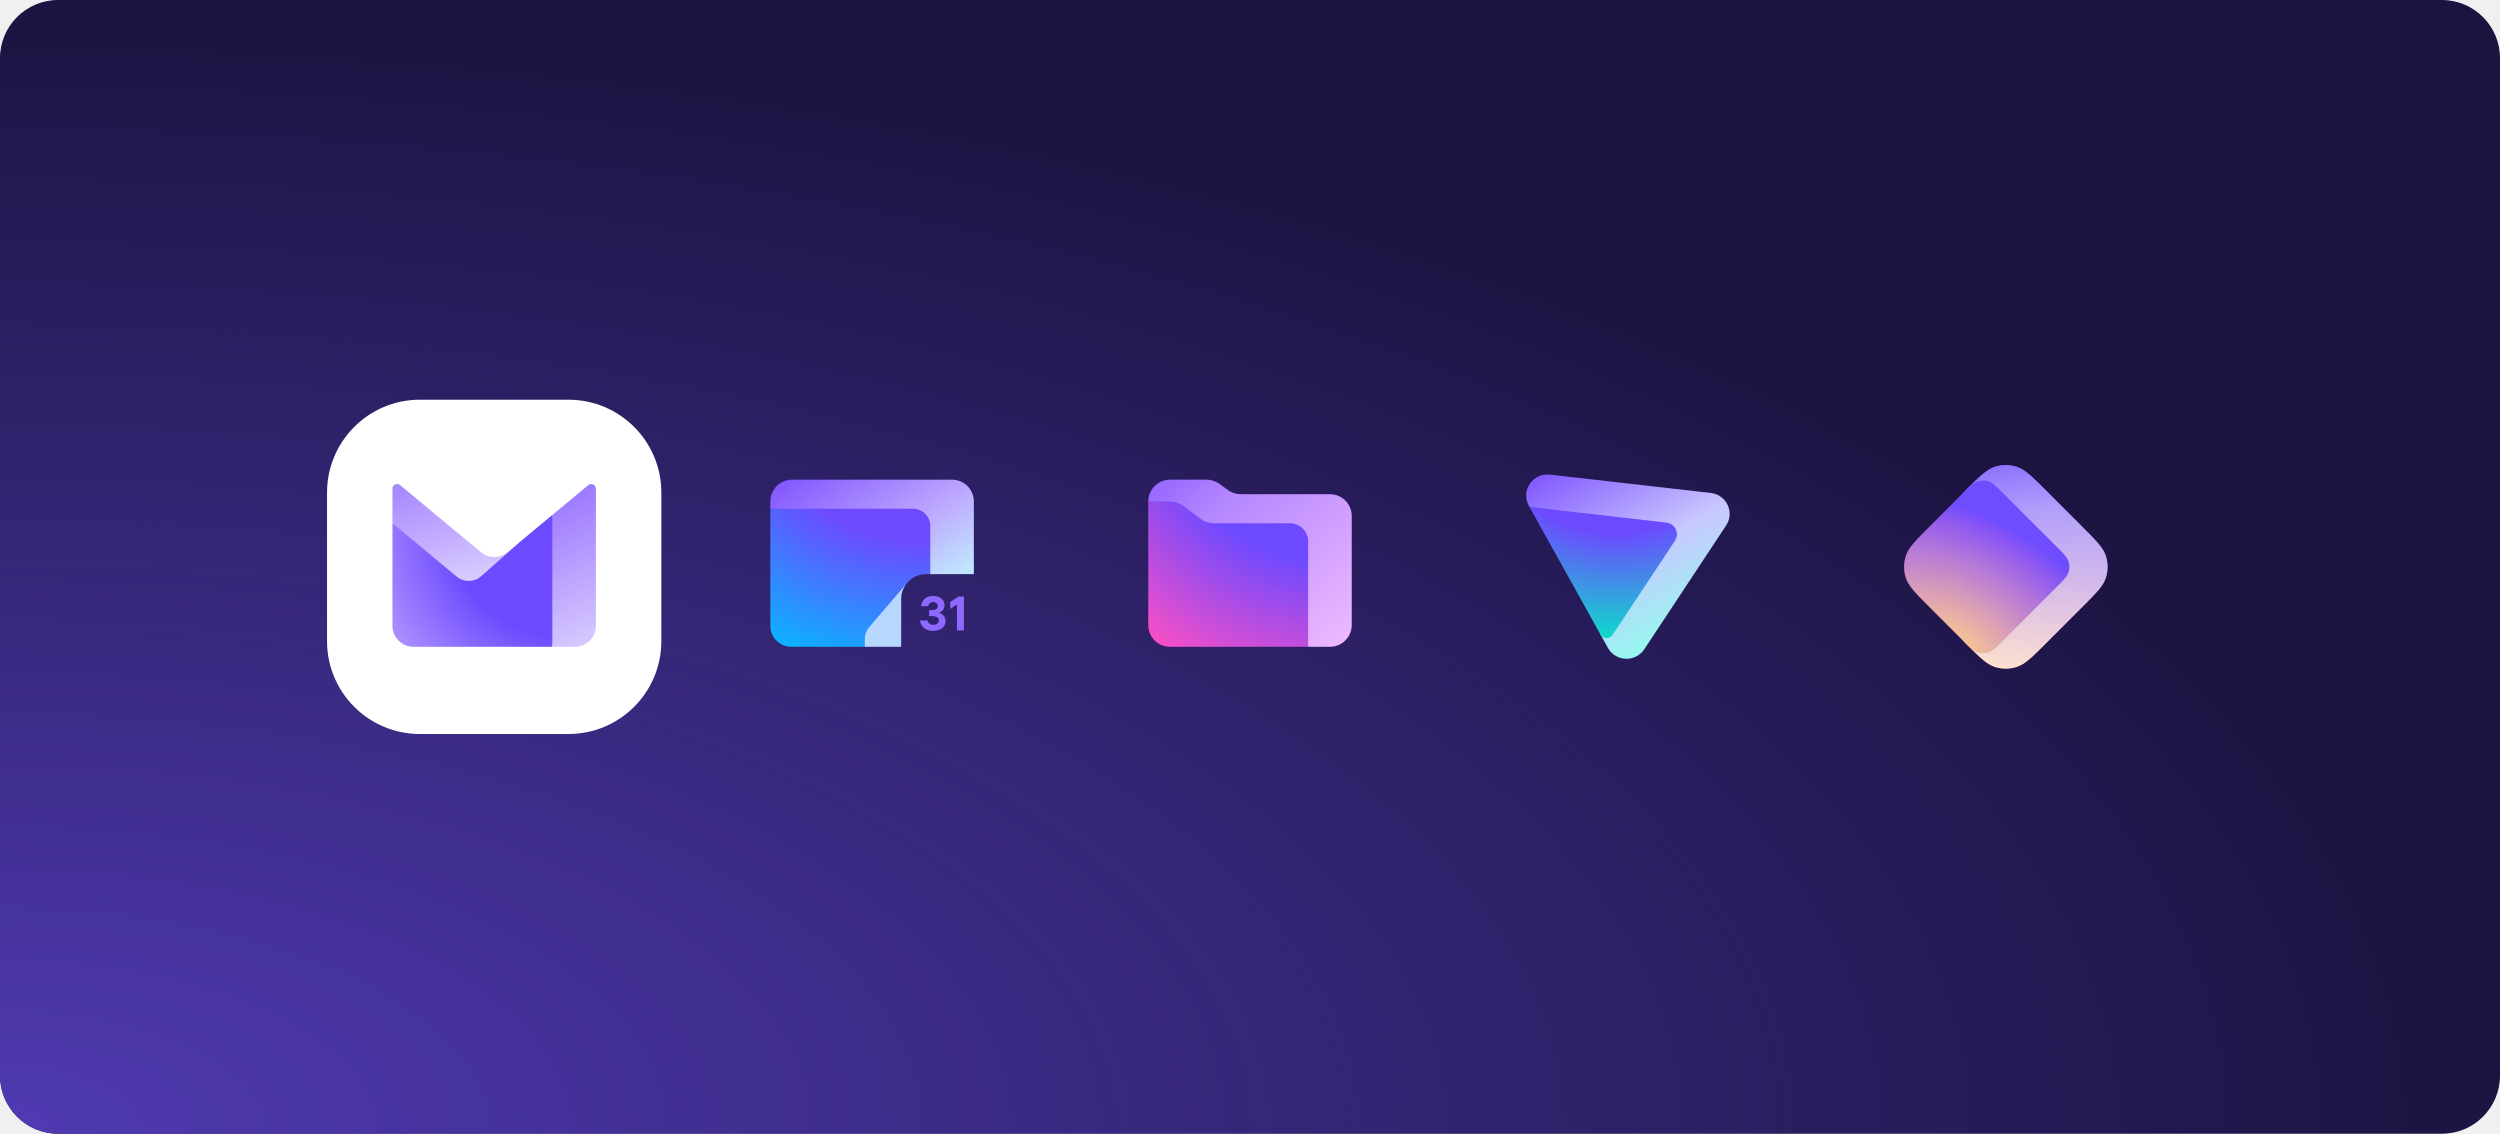
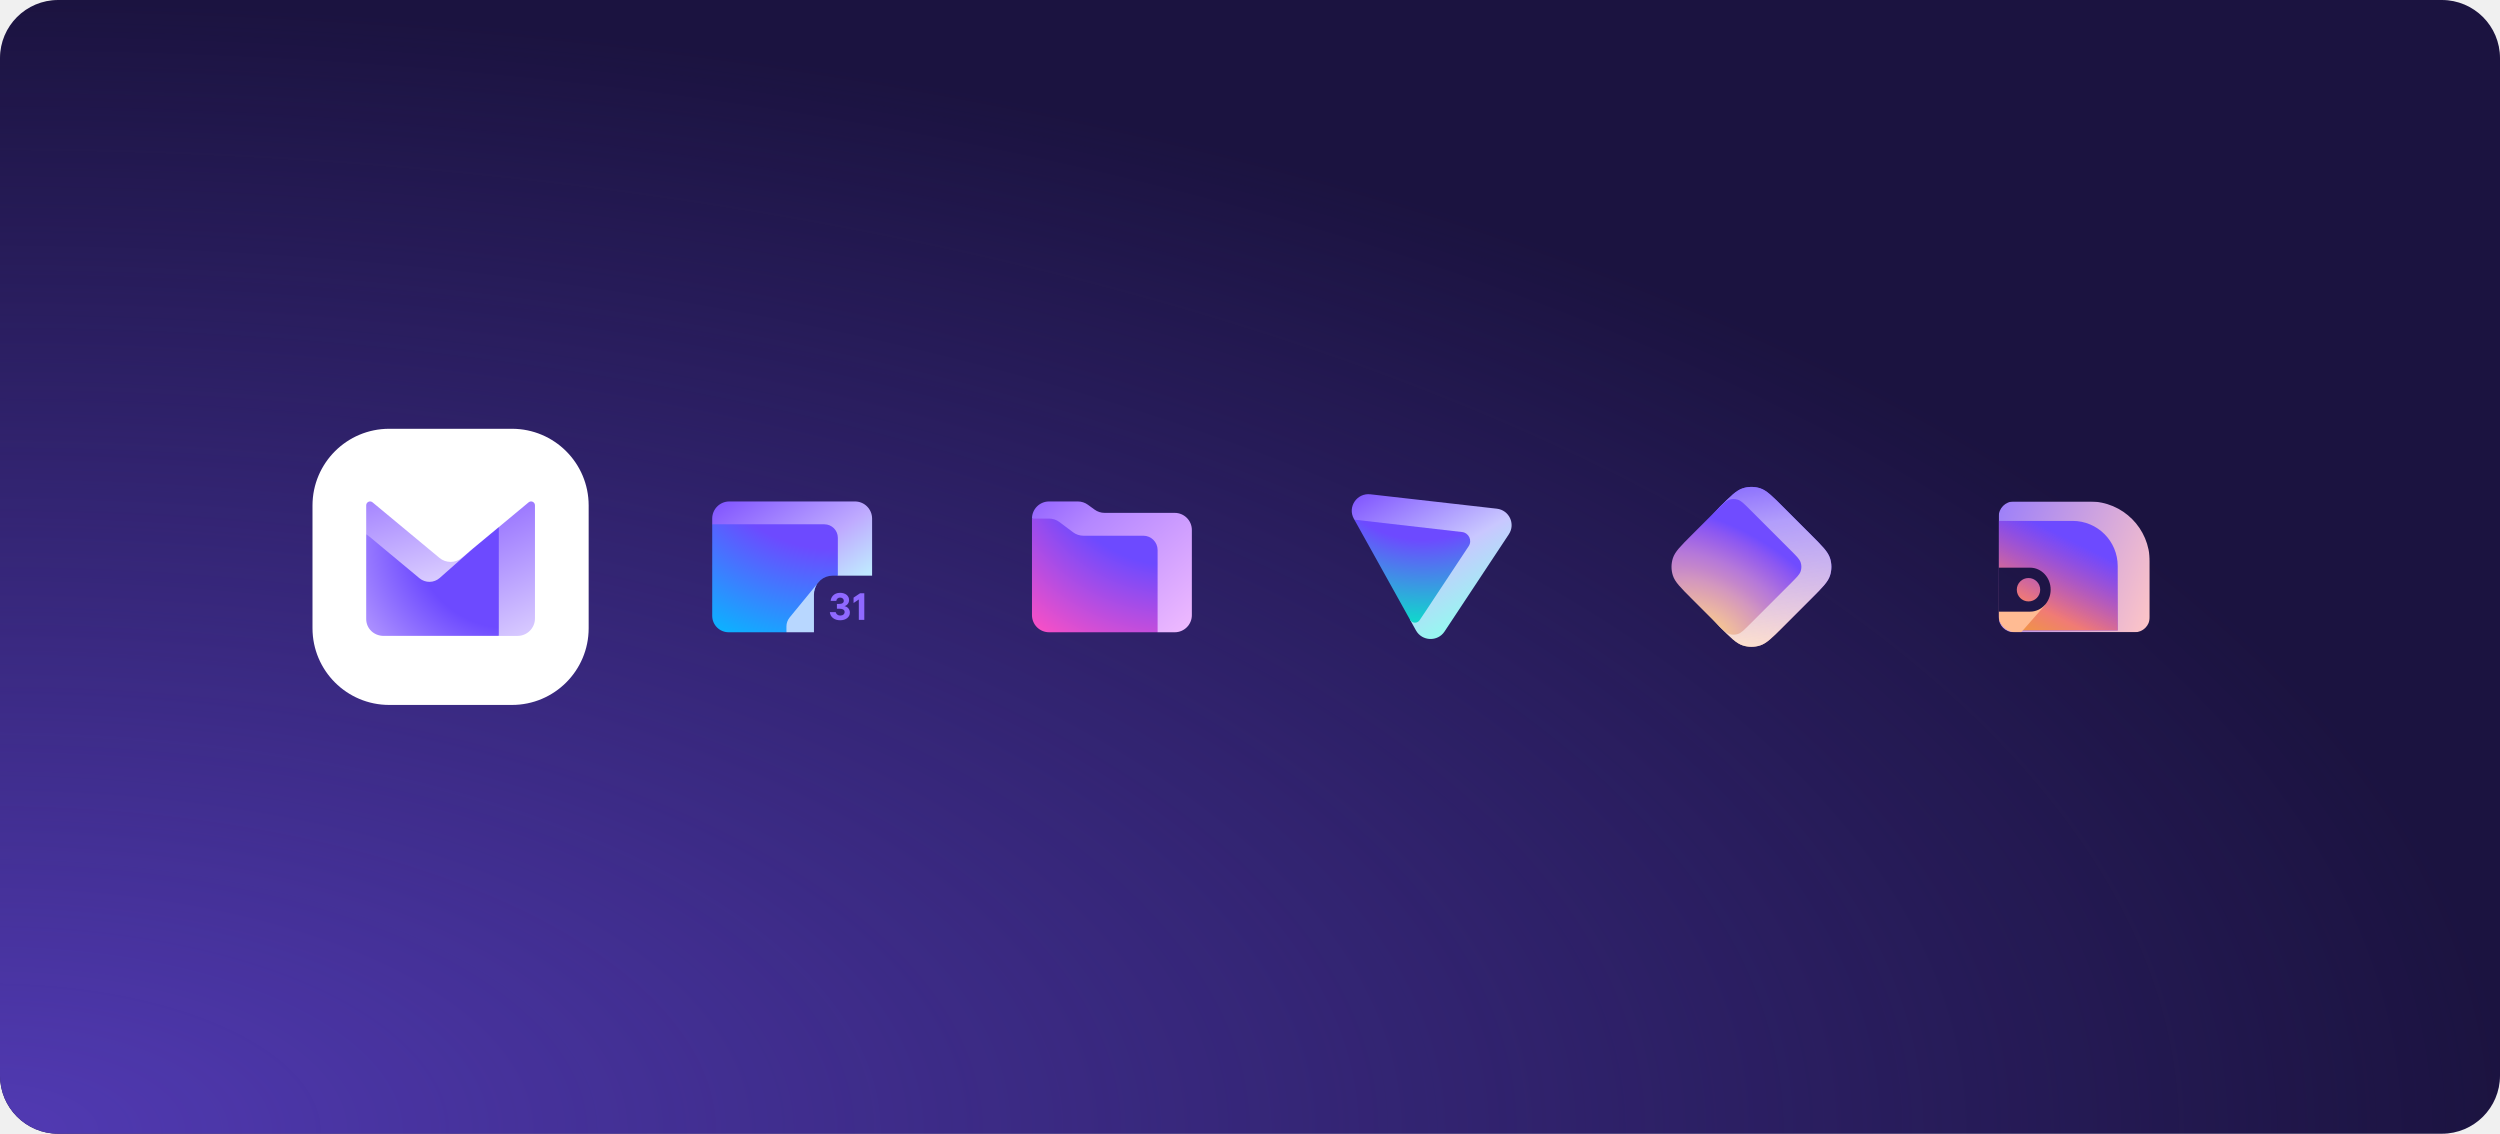
- <svg xmlns="http://www.w3.org/2000/svg" width="344" height="156" viewBox="0 0 344 156" fill="none">
-   <g clip-path="url(#clip0_31457_77946)">
+ <svg xmlns="http://www.w3.org/2000/svg" width="344" height="156" fill="none">
+   <g clip-path="url(#a)">
    <rect width="344" height="156" rx="8" fill="#1B1340" />
-     <rect width="344" height="156" rx="8" fill="url(#paint0_radial_31457_77946)" />
-     <path d="M45 67.778C45 60.721 50.721 55 57.778 55H78.222C85.279 55 91 60.721 91 67.778V88.222C91 95.279 85.279 101 78.222 101H57.778C50.721 101 45 95.279 45 88.222V67.778Z" fill="white" />
-     <path fill-rule="evenodd" clip-rule="evenodd" d="M71.78 74.362L71.782 74.364L64 83.002L54 71.994V67.246C54 66.701 54.636 66.403 55.055 66.751L66.15 75.965C67.222 76.856 68.778 76.856 69.851 75.965L71.78 74.362Z" fill="url(#paint1_linear_31457_77946)" />
-     <path d="M76 70.856L71.78 74.36L71.782 74.361L66.194 79.297C65.243 80.138 63.82 80.159 62.843 79.347L54 71.992V86.103C54 87.702 55.297 88.999 56.897 88.999H76L78 79.927L76 70.856Z" fill="url(#paint2_radial_31457_77946)" />
-     <path fill-rule="evenodd" clip-rule="evenodd" d="M76 70.862V89.002L79.103 89.002C80.703 89.002 82 87.705 82 86.105V67.246C82 66.701 81.365 66.403 80.945 66.751L76 70.862Z" fill="url(#paint3_linear_31457_77946)" />
-     <path d="M109 66C107.343 66 106 67.343 106 69V70L107 71V88L127 78L128 79H134V69C134 67.343 132.657 66 131 66H109Z" fill="url(#paint4_linear_31457_77946)" />
-     <path d="M125.643 70H106V86.119C106 87.71 107.29 89 108.881 89H119L124.251 81.123C124.759 79.878 125.982 79 127.41 79H128L128 72.357C128 71.055 126.945 70 125.643 70Z" fill="url(#paint5_radial_31457_77946)" />
-     <path d="M119 88.999V87.923C119 87.326 119.213 86.749 119.602 86.296L124.655 80.399C124.759 80.256 124.875 80.121 125 79.996L124.655 80.399C124.243 80.963 124 81.657 124 82.409V88.999L119 88.999Z" fill="#B8D7FF" />
-     <path d="M126.6 85.385H127.62C127.662 85.561 127.765 85.717 127.913 85.826C128.058 85.934 128.238 85.99 128.422 85.981C128.883 85.981 129.188 85.729 129.188 85.359C129.188 84.989 128.872 84.784 128.244 84.784H127.839V83.951H128.191C128.798 83.951 129.046 83.728 129.046 83.396C129.046 83.065 128.777 82.836 128.404 82.836C128.238 82.827 128.073 82.88 127.949 82.989C127.821 83.097 127.744 83.25 127.73 83.414H126.745C126.78 82.833 127.242 82 128.398 82C129.327 82 129.969 82.525 129.969 83.264C129.969 83.502 129.895 83.734 129.753 83.924C129.611 84.115 129.413 84.259 129.185 84.329V84.344C129.451 84.391 129.691 84.532 129.86 84.74C130.028 84.948 130.117 85.21 130.108 85.479C130.108 86.28 129.369 86.808 128.413 86.808C127.398 86.814 126.674 86.242 126.6 85.385Z" fill="#8F69FF" />
-     <path d="M131.892 82.08H132.634V86.741H131.676V83.165L130.753 83.787V82.845L131.892 82.08Z" fill="#8F69FF" />
-     <path d="M158 69L162 67L169 71H181V88L180 89H161C159.343 89 158 87.657 158 86V69Z" fill="url(#paint6_radial_31457_77946)" />
-     <path fill-rule="evenodd" clip-rule="evenodd" d="M168.961 67.426C169.474 67.799 170.092 68 170.726 68L183 68C184.657 68 186 69.343 186 71V86C186 87.657 184.657 89 183 89H180V74.5C180 73.119 178.881 72 177.5 72H167C166.351 72 165.719 71.79 165.2 71.4L162.8 69.6C162.281 69.21 161.649 69 161 69L158 69C158 67.343 159.343 66 161 66H166.024C166.658 66 167.276 66.201 167.789 66.574L168.961 67.426Z" fill="url(#paint7_linear_31457_77946)" />
-     <path fill-rule="evenodd" clip-rule="evenodd" d="M221.247 89.148C222.311 91.061 225.044 91.165 226.252 89.338L237.517 72.303C238.712 70.497 237.569 68.075 235.406 67.829L213.263 65.309C210.903 65.04 209.222 67.53 210.37 69.594L210.46 69.755L220.34 76.525L220.22 87.295L221.247 89.148Z" fill="url(#paint8_linear_31457_77946)" />
-     <path d="M221.881 87.363L222.881 85.872L230.475 74.4C231.139 73.397 230.505 72.052 229.304 71.914L210.457 69.75L220.22 87.302C220.577 87.93 221.478 87.965 221.881 87.363Z" fill="url(#paint9_radial_31457_77946)" />
-     <path d="M270.42 67.537C272.373 65.584 273.35 64.607 274.476 64.241C275.466 63.919 276.533 63.919 277.524 64.241C278.65 64.607 279.627 65.584 281.58 67.537L286.463 72.42C288.416 74.373 289.393 75.35 289.759 76.476C290.08 77.466 290.08 78.534 289.759 79.524C289.393 80.65 288.416 81.627 286.463 83.58L281.58 88.463C279.627 90.416 278.65 91.393 277.524 91.759C276.533 92.081 275.466 92.081 274.476 91.759C273.35 91.393 272.373 90.416 270.42 88.463L269.502 87.434C268.946 86.811 268.669 86.499 268.47 86.145C268.295 85.831 268.166 85.493 268.088 85.142C268 84.746 268 84.328 268 83.494L268 72.506C268 71.672 268 71.254 268.088 70.858C268.166 70.507 268.295 70.169 268.47 69.855C268.669 69.501 268.946 69.189 269.502 68.566L270.42 67.537Z" fill="url(#paint10_radial_31457_77946)" />
-     <path d="M270.42 67.537C272.373 65.584 273.35 64.607 274.476 64.241C275.466 63.919 276.533 63.919 277.524 64.241C278.65 64.607 279.627 65.584 281.58 67.537L286.463 72.42C288.416 74.373 289.393 75.35 289.759 76.476C290.08 77.466 290.08 78.534 289.759 79.524C289.393 80.65 288.416 81.627 286.463 83.58L281.58 88.463C279.627 90.416 278.65 91.393 277.524 91.759C276.533 92.081 275.466 92.081 274.476 91.759C273.35 91.393 272.373 90.416 270.42 88.463L269.502 87.434C268.946 86.811 268.669 86.499 268.47 86.145C268.295 85.831 268.166 85.493 268.088 85.142C268 84.746 268 84.328 268 83.494L268 72.506C268 71.672 268 71.254 268.088 70.858C268.166 70.507 268.295 70.169 268.47 69.855C268.669 69.501 268.946 69.189 269.502 68.566L270.42 67.537Z" fill="url(#paint11_linear_31457_77946)" />
-     <path d="M270.071 67.886C271.048 66.909 271.536 66.421 272.099 66.238C272.594 66.077 273.128 66.077 273.623 66.238C274.186 66.421 274.675 66.909 275.651 67.886L282.975 75.21C283.952 76.186 284.44 76.675 284.623 77.238C284.784 77.733 284.784 78.267 284.623 78.762C284.44 79.325 283.952 79.813 282.975 80.79L275.651 88.114C274.675 89.091 274.186 89.579 273.623 89.762C273.128 89.923 272.594 89.923 272.099 89.762C271.536 89.579 271.048 89.091 270.071 88.114L265.537 83.58C263.584 81.627 262.607 80.65 262.241 79.524C261.92 78.533 261.92 77.466 262.241 76.476C262.607 75.35 263.584 74.373 265.537 72.42L270.071 67.886Z" fill="url(#paint12_radial_31457_77946)" />
+     <rect width="344" height="156" rx="8" fill="url(#b)" />
+     <g clip-path="url(#c)">
+       <path d="M43 69.556C43 63.726 47.726 59 53.556 59h16.888C76.274 59 81 63.726 81 69.556v16.888C81 92.274 76.274 97 70.444 97H53.556C47.726 97 43 92.274 43 86.444V69.556Z" fill="#fff" />
+       <path fill-rule="evenodd" clip-rule="evenodd" d="M65.135 75.435h.001L58.683 82.6l-8.294-9.13v-3.937c0-.452.527-.7.875-.41l9.201 7.64c.89.74 2.18.74 3.07 0l1.6-1.328Z" fill="url(#d)" />
+       <path d="m68.635 72.527-3.5 2.907h.001l-4.634 4.094c-.789.697-1.969.715-2.779.042l-7.334-6.1v11.703c0 1.326 1.075 2.326 2.402 2.326h15.844l1.659-7.448-1.66-7.524Z" fill="url(#e)" />
+       <path fill-rule="evenodd" clip-rule="evenodd" d="M68.635 72.531v14.97h2.574a2.402 2.402 0 0 0 2.402-2.403V69.533c0-.452-.527-.7-.875-.41l-4.101 3.408Z" fill="url(#f)" />
+     </g>
+     <path d="M100.357 69A2.357 2.357 0 0 0 98 71.357v.786l.786.786v13.357l15.714-7.857.786.785H120v-7.857A2.357 2.357 0 0 0 117.643 69h-17.286Z" fill="url(#g)" />
+     <path d="M113.434 72.143H98v12.593A2.264 2.264 0 0 0 100.264 87h7.95l3.829-5.685a2.57 2.57 0 0 1 2.527-2.101h.716v-5.22a1.852 1.852 0 0 0-1.852-1.851Z" fill="url(#h)" />
+     <path d="M108.214 87v-.797c0-.455.158-.895.446-1.246l3.788-4.619c.099-.148.212-.286.338-.411l-.338.411a2.668 2.668 0 0 0-.448 1.484V87h-3.786Z" fill="#B8D7FF" />
+     <path d="M114.186 84.231h.802a.617.617 0 0 0 .63.468c.362 0 .602-.198.602-.488s-.249-.452-.742-.452h-.318v-.655h.276c.477 0 .672-.175.672-.436 0-.26-.212-.44-.504-.44a.502.502 0 0 0-.53.454h-.774c.028-.456.39-1.11 1.299-1.11.73 0 1.234.412 1.234.993a.87.87 0 0 1-.616.837v.011a.877.877 0 0 1 .725.892c0 .63-.581 1.044-1.331 1.044-.798.005-1.367-.445-1.425-1.118ZM118.344 81.634h.583v3.663h-.753v-2.81l-.725.488v-.74l.895-.601Z" fill="#8F69FF" />
+     <path d="m142 71.358 3.143-1.572 5.5 3.143h9.428v13.286l-.785.785h-14.929A2.357 2.357 0 0 1 142 84.643V71.358Z" fill="url(#i)" />
+     <path fill-rule="evenodd" clip-rule="evenodd" d="M150.612 70.12c.403.294.888.451 1.387.451h9.644A2.357 2.357 0 0 1 164 72.93v11.714A2.357 2.357 0 0 1 161.643 87h-2.357V75.679c0-1.085-.88-1.965-1.965-1.965h-8.25c-.51 0-1.006-.165-1.414-.471l-1.886-1.414a2.356 2.356 0 0 0-1.414-.472H142A2.357 2.357 0 0 1 144.357 69h3.948c.498 0 .983.158 1.386.45l.921.67Z" fill="url(#j)" />
+     <path fill-rule="evenodd" clip-rule="evenodd" d="M194.837 86.746c.836 1.503 2.983 1.585 3.932.15l8.852-13.385c.938-1.42.04-3.322-1.659-3.516l-17.398-1.98c-1.855-.21-3.176 1.745-2.273 3.367l.07.127 7.763 5.32-.094 8.461.807 1.456Z" fill="url(#k)" />
+     <path d="m195.335 85.344.786-1.171 5.967-9.014c.522-.788.024-1.845-.92-1.953l-14.809-1.7 7.671 13.79a.77.77 0 0 0 1.305.048Z" fill="url(#l)" />
+     <path d="M236.616 69.78c1.534-1.535 2.302-2.303 3.186-2.59a3.878 3.878 0 0 1 2.396 0c.884.287 1.652 1.055 3.186 2.59l3.837 3.836c1.535 1.534 2.302 2.302 2.589 3.186a3.874 3.874 0 0 1 0 2.395c-.287.885-1.054 1.653-2.589 3.187l-3.837 3.837c-1.534 1.534-2.302 2.302-3.186 2.59a3.878 3.878 0 0 1-2.396 0c-.884-.288-1.652-1.056-3.186-2.59l-.722-.809c-.436-.49-.654-.734-.81-1.012a2.93 2.93 0 0 1-.301-.789c-.069-.31-.069-.639-.069-1.294v-8.634c0-.655 0-.983.069-1.294a2.93 2.93 0 0 1 .301-.789c.156-.278.374-.523.81-1.012l.722-.809Z" fill="url(#m)" />
+     <path d="M236.616 69.78c1.534-1.535 2.302-2.303 3.186-2.59a3.878 3.878 0 0 1 2.396 0c.884.287 1.652 1.055 3.186 2.59l3.837 3.836c1.535 1.534 2.302 2.302 2.589 3.186a3.874 3.874 0 0 1 0 2.395c-.287.885-1.054 1.653-2.589 3.187l-3.837 3.837c-1.534 1.534-2.302 2.302-3.186 2.59a3.878 3.878 0 0 1-2.396 0c-.884-.288-1.652-1.056-3.186-2.59l-.722-.809c-.436-.49-.654-.734-.81-1.012a2.93 2.93 0 0 1-.301-.789c-.069-.31-.069-.639-.069-1.294v-8.634c0-.655 0-.983.069-1.294a2.93 2.93 0 0 1 .301-.789c.156-.278.374-.523.81-1.012l.722-.809Z" fill="url(#n)" />
+     <path d="M236.342 70.053c.767-.768 1.151-1.151 1.593-1.295a1.94 1.94 0 0 1 1.198 0c.442.144.826.527 1.593 1.295l5.755 5.754c.767.768 1.151 1.151 1.294 1.594.127.389.127.808 0 1.197-.143.443-.527.826-1.294 1.594l-5.755 5.754c-.767.768-1.151 1.151-1.593 1.295a1.94 1.94 0 0 1-1.198 0c-.442-.144-.826-.527-1.593-1.295l-3.563-3.562c-1.534-1.535-2.302-2.302-2.589-3.187a3.874 3.874 0 0 1 0-2.395c.287-.885 1.055-1.652 2.589-3.187l3.563-3.562Z" fill="url(#o)" />
+     <mask id="p" style="mask-type: alpha" maskUnits="userSpaceOnUse" x="275" y="69" width="21" height="18">
+       <path fill-rule="evenodd" clip-rule="evenodd" d="M275.023 87v-2.838h4.316c1.564 0 2.832-1.355 2.832-3.026 0-1.67-1.268-3.025-2.832-3.025h-4.316V69h20.781v18h-20.781Zm0-8.889H275v6.05h.023v-6.05Zm5.708 3.035a1.61 1.61 0 1 0-3.22 0 1.61 1.61 0 0 0 3.22 0Z" fill="#fff" />
+     </mask>
+     <g mask="url(#p)">
+       <path d="M277.092 87a2.07 2.07 0 0 1-2.069-2.069V71.069A2.07 2.07 0 0 1 277.092 69h10.436a8.276 8.276 0 0 1 8.276 8.276v7.655A2.069 2.069 0 0 1 293.735 87h-16.643Z" fill="url(#q)" />
+       <path d="M277.074 86.749a2.07 2.07 0 0 1-2.069-2.069V71.676h10.184a6.207 6.207 0 0 1 6.207 6.207v8.866h-14.322Z" fill="#6D4AFF" />
+       <path d="M277.074 86.749a2.07 2.07 0 0 1-2.069-2.069V71.676h10.184a6.207 6.207 0 0 1 6.207 6.207v8.866h-14.322Z" fill="url(#r)" fill-opacity=".9" />
+       <path d="m278.113 87.002 3.349-3.805-6.439.805v.673a2.328 2.328 0 0 0 2.328 2.327h.762Z" fill="#FFBB93" />
+     </g>
  </g>
  <defs>
-     <radialGradient id="paint0_radial_31457_77946" cx="0" cy="0" r="1" gradientUnits="userSpaceOnUse" gradientTransform="translate(0 156) rotate(-90) scale(156 344)">
+     <linearGradient id="d" x1="59.103" y1="82.726" x2="51.315" y2="55.671" gradientUnits="userSpaceOnUse">
+       <stop stop-color="#E3D9FF" />
+       <stop offset="1" stop-color="#7341FF" />
+     </linearGradient>
+     <linearGradient id="f" x1="81.121" y1="99.496" x2="63.326" y2="60.952" gradientUnits="userSpaceOnUse">
+       <stop offset=".271" stop-color="#E3D9FF" />
+       <stop offset="1" stop-color="#7341FF" />
+     </linearGradient>
+     <linearGradient id="g" x1="116.482" y1="80.814" x2="103.65" y2="62.171" gradientUnits="userSpaceOnUse">
+       <stop stop-color="#BFE8FF" />
+       <stop offset=".307" stop-color="#BFABFF" />
+       <stop offset="1" stop-color="#7341FF" />
+     </linearGradient>
+     <linearGradient id="j" x1="141.71" y1="59.606" x2="168.866" y2="89.792" gradientUnits="userSpaceOnUse">
+       <stop stop-color="#7341FF" />
+       <stop offset=".359" stop-color="#B487FF" />
+       <stop offset="1" stop-color="#FFC8FF" />
+     </linearGradient>
+     <linearGradient id="k" x1="205.894" y1="86.745" x2="191.738" y2="62.333" gradientUnits="userSpaceOnUse">
+       <stop offset=".066" stop-color="#8EFFEE" />
+       <stop offset=".45" stop-color="#C9C7FF" />
+       <stop offset="1" stop-color="#7341FF" />
+     </linearGradient>
+     <linearGradient id="n" x1="235.882" y1="62.632" x2="240.16" y2="88.747" gradientUnits="userSpaceOnUse">
+       <stop stop-color="#6D4AFF" />
+       <stop offset=".392" stop-color="#B39FFB" stop-opacity=".978" />
+       <stop offset="1" stop-color="#FFE8DB" stop-opacity=".8" />
+     </linearGradient>
+     <linearGradient id="q" x1="272.389" y1="71.095" x2="298.125" y2="81.12" gradientUnits="userSpaceOnUse">
+       <stop stop-color="#957AFD" />
+       <stop offset="1" stop-color="#FFC6C6" />
+     </linearGradient>
+     <linearGradient id="r" x1="290.469" y1="73.99" x2="282.48" y2="90.224" gradientUnits="userSpaceOnUse">
+       <stop offset=".15" stop-color="#FA528E" stop-opacity="0" />
+       <stop offset=".721" stop-color="#FF8065" />
+       <stop offset="1" stop-color="#FFA51F" />
+     </linearGradient>
+     <radialGradient id="b" cx="0" cy="0" r="1" gradientUnits="userSpaceOnUse" gradientTransform="matrix(0 -156 344 0 0 156)">
      <stop stop-color="#513AB3" />
      <stop offset="1" stop-color="#513AB2" stop-opacity="0" />
    </radialGradient>
-     <linearGradient id="paint1_linear_31457_77946" x1="64.507" y1="83.154" x2="55.116" y2="50.532" gradientUnits="userSpaceOnUse">
-       <stop stop-color="#E3D9FF" />
-       <stop offset="1" stop-color="#7341FF" />
-     </linearGradient>
-     <radialGradient id="paint2_radial_31457_77946" cx="0" cy="0" r="1" gradientUnits="userSpaceOnUse" gradientTransform="translate(77.8954 73.0764) scale(27.9882 26.381)">
-       <stop offset="0.556" stop-color="#6D4AFF" />
-       <stop offset="0.994" stop-color="#AA8EFF" />
+     <radialGradient id="e" cx="0" cy="0" r="1" gradientUnits="userSpaceOnUse" gradientTransform="matrix(23.2124 0 0 21.7698 70.207 74.36)">
+       <stop offset=".556" stop-color="#6D4AFF" />
+       <stop offset=".994" stop-color="#AA8EFF" />
    </radialGradient>
-     <linearGradient id="paint3_linear_31457_77946" x1="91.055" y1="103.524" x2="69.455" y2="56.927" gradientUnits="userSpaceOnUse">
-       <stop offset="0.271" stop-color="#E3D9FF" />
-       <stop offset="1" stop-color="#7341FF" />
-     </linearGradient>
-     <linearGradient id="paint4_linear_31457_77946" x1="129.522" y1="81.036" x2="113.191" y2="57.308" gradientUnits="userSpaceOnUse">
-       <stop stop-color="#BFE8FF" />
-       <stop offset="0.307" stop-color="#BFABFF" />
-       <stop offset="1" stop-color="#7341FF" />
-     </linearGradient>
-     <radialGradient id="paint5_radial_31457_77946" cx="0" cy="0" r="1" gradientUnits="userSpaceOnUse" gradientTransform="translate(127.159 54.149) scale(44.9183 40.1408)">
-       <stop offset="0.503" stop-color="#6D4AFF" />
-       <stop offset="0.994" stop-color="#06B8FF" />
+     <radialGradient id="h" cx="0" cy="0" r="1" gradientUnits="userSpaceOnUse" gradientTransform="matrix(35.293 0 0 31.3883 114.625 59.748)">
+       <stop offset=".503" stop-color="#6D4AFF" />
+       <stop offset=".994" stop-color="#06B8FF" />
    </radialGradient>
-     <radialGradient id="paint6_radial_31457_77946" cx="0" cy="0" r="1" gradientUnits="userSpaceOnUse" gradientTransform="translate(182.926 51.8864) scale(42.9176 45.5519)">
-       <stop offset="0.556" stop-color="#6D4AFF" />
+     <radialGradient id="i" cx="0" cy="0" r="1" gradientUnits="userSpaceOnUse" gradientTransform="matrix(33.721 0 0 35.6429 161.585 57.96)">
+       <stop offset=".556" stop-color="#6D4AFF" />
      <stop offset="1" stop-color="#FF50C3" />
    </radialGradient>
-     <linearGradient id="paint7_linear_31457_77946" x1="157.631" y1="53.997" x2="192.345" y2="92.431" gradientUnits="userSpaceOnUse">
-       <stop stop-color="#7341FF" />
-       <stop offset="0.359" stop-color="#B487FF" />
-       <stop offset="1" stop-color="#FFC8FF" />
-     </linearGradient>
-     <linearGradient id="paint8_linear_31457_77946" x1="235.32" y1="89.147" x2="217.303" y2="58.077" gradientUnits="userSpaceOnUse">
-       <stop offset="0.066" stop-color="#8EFFEE" />
-       <stop offset="0.45" stop-color="#C9C7FF" />
-       <stop offset="1" stop-color="#7341FF" />
-     </linearGradient>
-     <radialGradient id="paint9_radial_31457_77946" cx="0" cy="0" r="1" gradientUnits="userSpaceOnUse" gradientTransform="translate(221.907 61.7149) rotate(93.7553) scale(28.5876 36.8668)">
-       <stop offset="0.403" stop-color="#6D4AFF" />
-       <stop offset="0.994" stop-color="#00F0C3" />
+     <radialGradient id="l" cx="0" cy="0" r="1" gradientUnits="userSpaceOnUse" gradientTransform="rotate(93.755 67.151 124.073) scale(22.4617 28.9668)">
+       <stop offset=".403" stop-color="#6D4AFF" />
+       <stop offset=".994" stop-color="#00F0C3" />
    </radialGradient>
-     <radialGradient id="paint10_radial_31457_77946" cx="0" cy="0" r="1" gradientUnits="userSpaceOnUse" gradientTransform="translate(270.45 92.5457) rotate(-58.142) scale(23.3731 36.5508)">
+     <radialGradient id="m" cx="0" cy="0" r="1" gradientUnits="userSpaceOnUse" gradientTransform="rotate(-58.142 198.752 -168.118) scale(18.3646 28.7185)">
      <stop stop-color="#FFD580" />
-       <stop offset="0.094" stop-color="#F6C592" />
-       <stop offset="0.205" stop-color="#EBB6A2" />
-       <stop offset="0.324" stop-color="#DFA5AF" />
-       <stop offset="0.429" stop-color="#D397BE" />
-       <stop offset="0.534" stop-color="#C486CB" />
-       <stop offset="0.649" stop-color="#B578D9" />
-       <stop offset="0.771" stop-color="#A166E5" />
-       <stop offset="0.891" stop-color="#8B57F2" />
+       <stop offset=".094" stop-color="#F6C592" />
+       <stop offset=".205" stop-color="#EBB6A2" />
+       <stop offset=".324" stop-color="#DFA5AF" />
+       <stop offset=".429" stop-color="#D397BE" />
+       <stop offset=".534" stop-color="#C486CB" />
+       <stop offset=".649" stop-color="#B578D9" />
+       <stop offset=".771" stop-color="#A166E5" />
+       <stop offset=".891" stop-color="#8B57F2" />
      <stop offset="1" stop-color="#704CFF" />
    </radialGradient>
-     <linearGradient id="paint11_linear_31457_77946" x1="269.486" y1="58.44" x2="274.931" y2="91.678" gradientUnits="userSpaceOnUse">
-       <stop stop-color="#6D4AFF" />
-       <stop offset="0.392" stop-color="#B39FFB" stop-opacity="0.978" />
-       <stop offset="1" stop-color="#FFE8DB" stop-opacity="0.8" />
-     </linearGradient>
-     <radialGradient id="paint12_radial_31457_77946" cx="0" cy="0" r="1" gradientUnits="userSpaceOnUse" gradientTransform="translate(268.397 89.6996) rotate(-58.142) scale(18.8001 29.3996)">
+     <radialGradient id="o" cx="0" cy="0" r="1" gradientUnits="userSpaceOnUse" gradientTransform="rotate(-58.142 195.933 -167.785) scale(14.7715 23.0997)">
      <stop stop-color="#FFD580" />
-       <stop offset="0.094" stop-color="#F6C592" />
-       <stop offset="0.205" stop-color="#EBB6A2" />
-       <stop offset="0.324" stop-color="#DFA5AF" />
-       <stop offset="0.429" stop-color="#D397BE" />
-       <stop offset="0.534" stop-color="#C486CB" />
-       <stop offset="0.649" stop-color="#B578D9" />
-       <stop offset="0.771" stop-color="#A166E5" />
-       <stop offset="0.891" stop-color="#8B57F2" />
+       <stop offset=".094" stop-color="#F6C592" />
+       <stop offset=".205" stop-color="#EBB6A2" />
+       <stop offset=".324" stop-color="#DFA5AF" />
+       <stop offset=".429" stop-color="#D397BE" />
+       <stop offset=".534" stop-color="#C486CB" />
+       <stop offset=".649" stop-color="#B578D9" />
+       <stop offset=".771" stop-color="#A166E5" />
+       <stop offset=".891" stop-color="#8B57F2" />
      <stop offset="1" stop-color="#704CFF" />
    </radialGradient>
-     <clipPath id="clip0_31457_77946">
-       <rect width="344" height="156" rx="8" fill="white" />
+     <clipPath id="a">
+       <path fill="#fff" d="M0 0h344v156H0z" />
+     </clipPath>
+     <clipPath id="c">
+       <path fill="#fff" transform="translate(43 59)" d="M0 0h38v38H0z" />
    </clipPath>
  </defs>
</svg>
